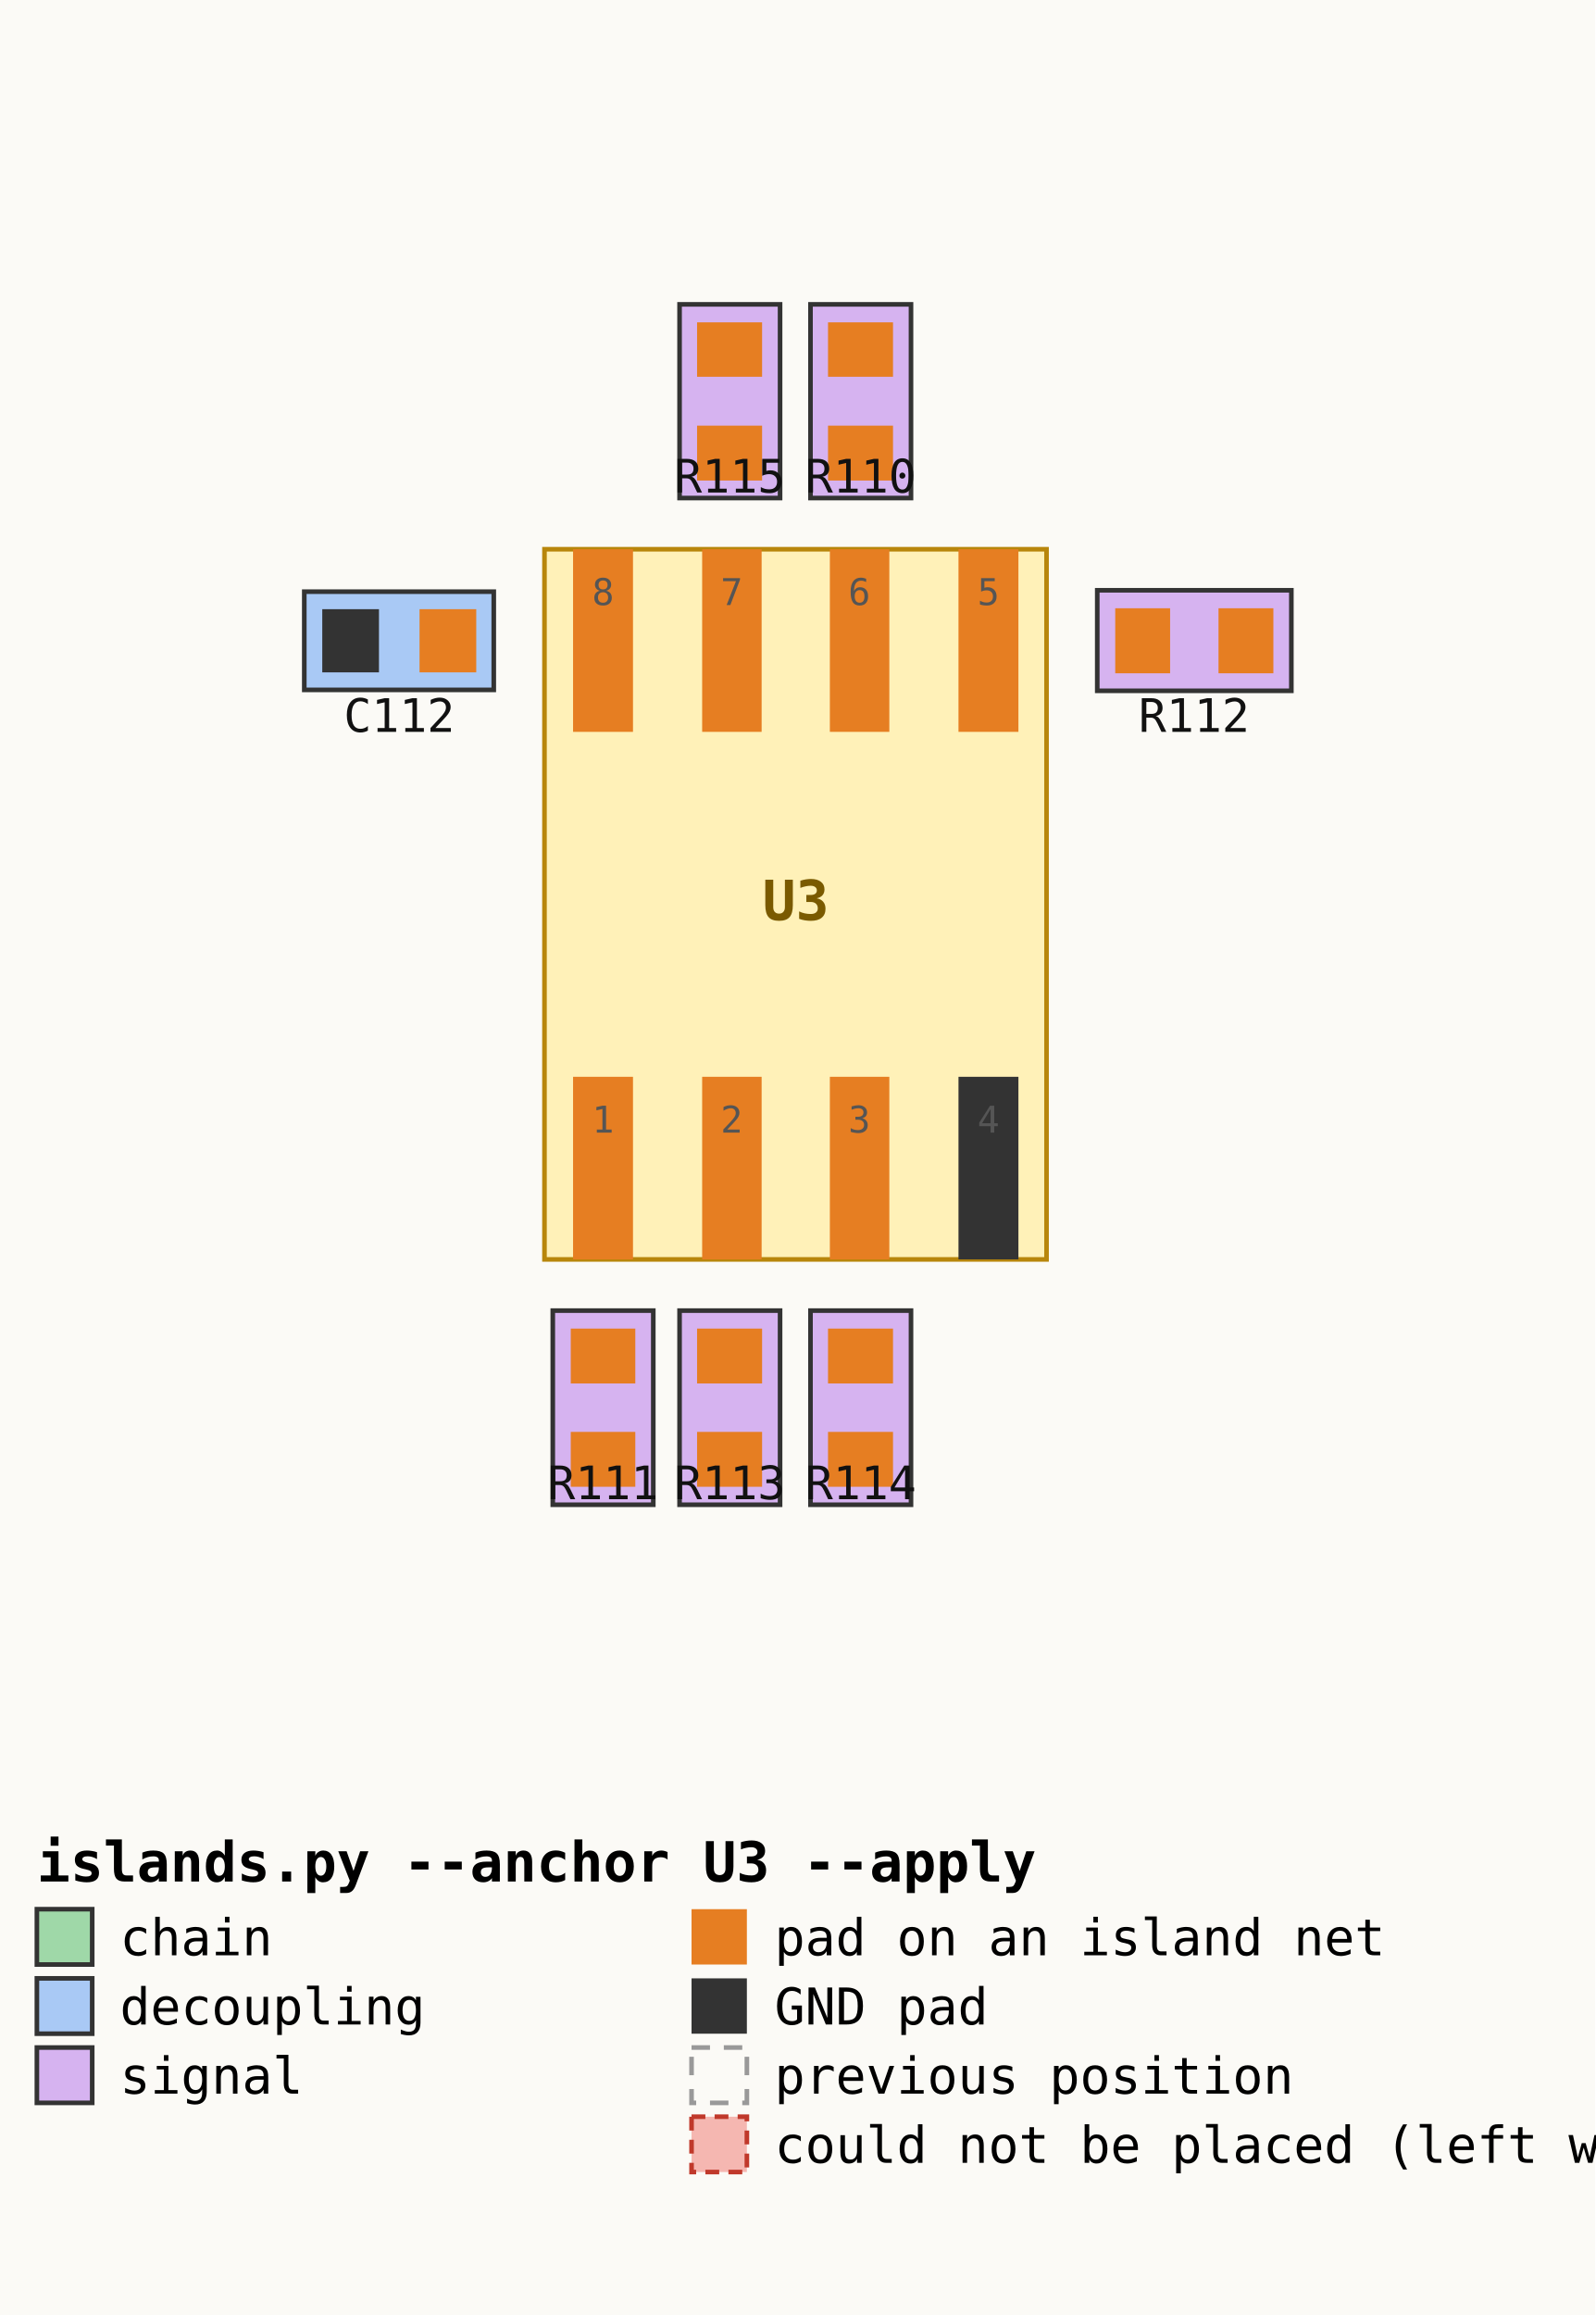
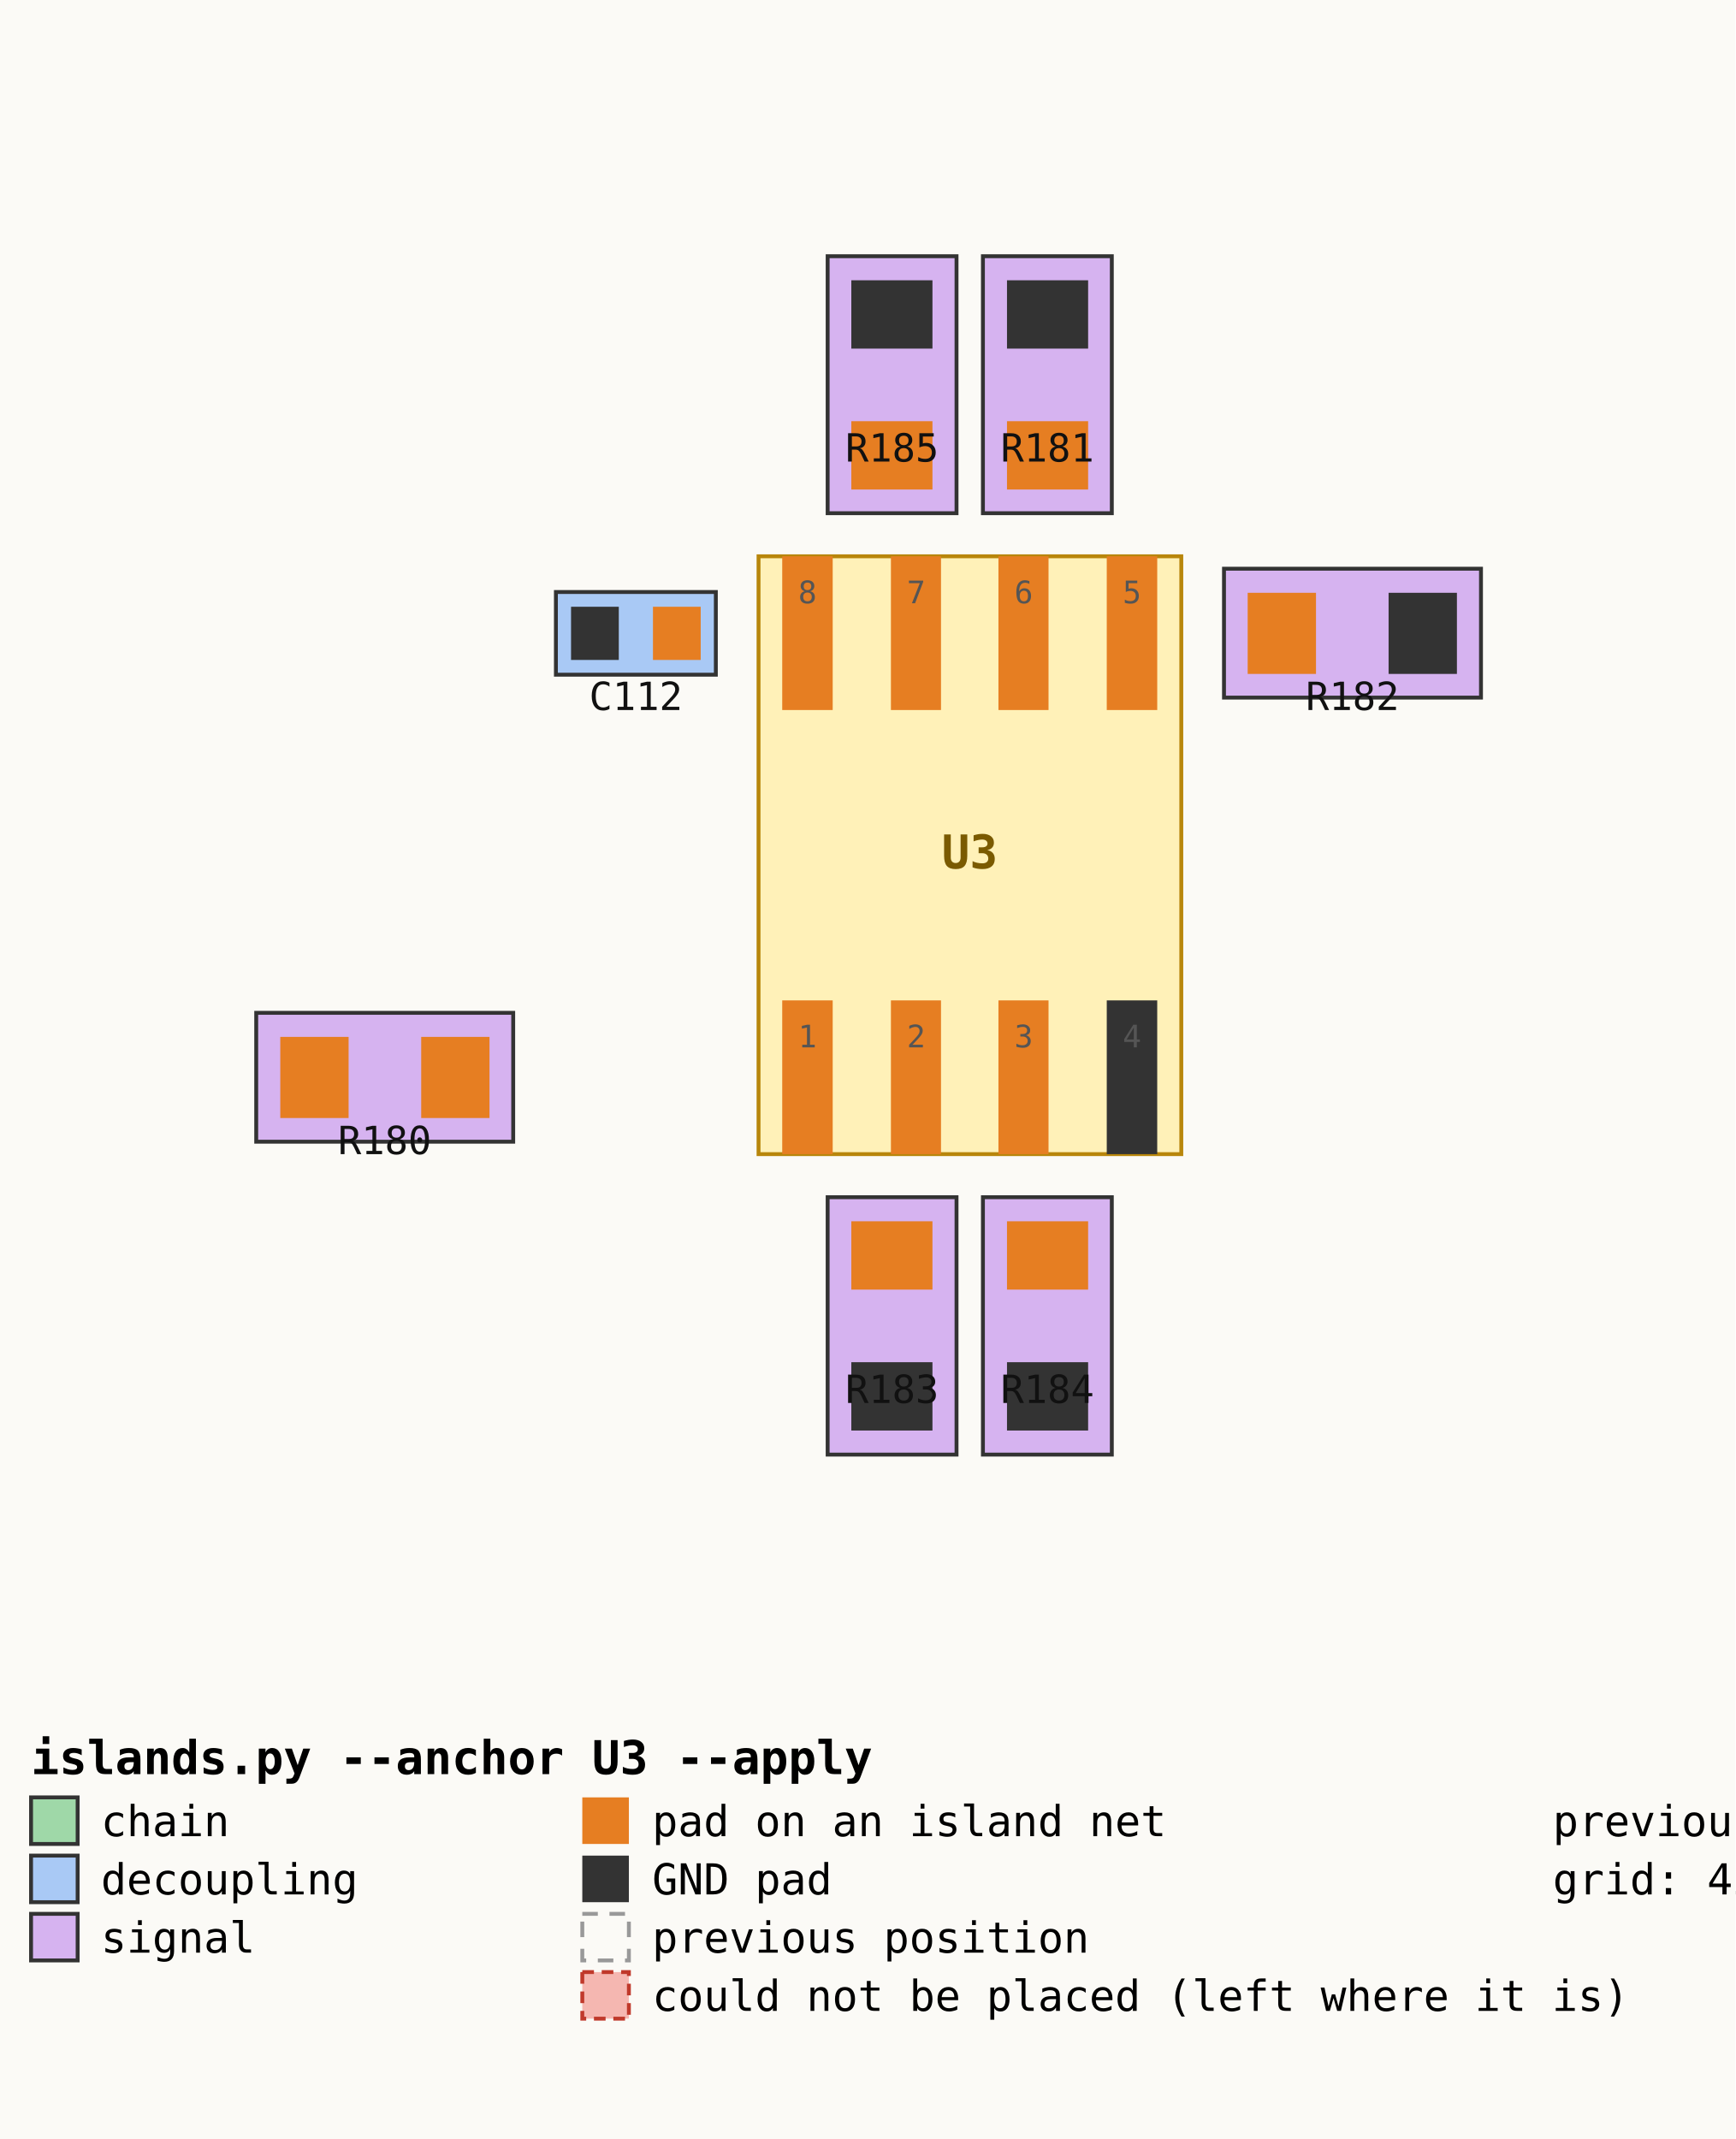
- <svg xmlns="http://www.w3.org/2000/svg" width="346" height="502" viewBox="0 0 346 502" font-family="monospace">
-   <rect x="0" y="0" width="346" height="502" fill="#fbfaf6" />
-   <rect x="-9470.9" y="-4367.1" width="2200.0" height="2200.0" fill="none" stroke="#000" stroke-width="2" />
-   <polygon points="2318.1,-2740.9 2427.0,-2740.9 2427.0,-2586.9 2318.1,-2586.9" fill="none" stroke="#b8860b" stroke-width="1" stroke-dasharray="4,3" />
-   <polygon points="118.1,119.1 227.0,119.1 227.0,273.1 118.1,273.1" fill="#fff1b8" stroke="#b8860b" stroke-width="1" />
-   <polygon points="124.3,233.5 137.3,233.5 137.3,273.1 124.3,273.1" fill="#e67e22" stroke="none" stroke-width="1" />
-   <text x="130.8" y="245.6" font-size="8" fill="#555" text-anchor="middle">1</text>
-   <polygon points="152.3,233.5 165.2,233.5 165.2,273.1 152.3,273.1" fill="#e67e22" stroke="none" stroke-width="1" />
-   <text x="158.7" y="245.6" font-size="8" fill="#555" text-anchor="middle">2</text>
-   <polygon points="180.0,233.5 192.9,233.5 192.9,273.1 180.0,273.1" fill="#e67e22" stroke="none" stroke-width="1" />
-   <text x="186.4" y="245.6" font-size="8" fill="#555" text-anchor="middle">3</text>
-   <polygon points="207.9,233.5 220.9,233.5 220.9,273.1 207.9,273.1" fill="#333" stroke="none" stroke-width="1" />
-   <text x="214.4" y="245.6" font-size="8" fill="#555" text-anchor="middle">4</text>
-   <polygon points="207.9,119.1 220.9,119.1 220.9,158.7 207.9,158.7" fill="#e67e22" stroke="none" stroke-width="1" />
-   <text x="214.4" y="131.2" font-size="8" fill="#555" text-anchor="middle">5</text>
-   <polygon points="180.0,119.1 192.9,119.1 192.9,158.7 180.0,158.7" fill="#e67e22" stroke="none" stroke-width="1" />
-   <text x="186.4" y="131.2" font-size="8" fill="#555" text-anchor="middle">6</text>
-   <polygon points="152.3,119.1 165.2,119.1 165.2,158.7 152.3,158.7" fill="#e67e22" stroke="none" stroke-width="1" />
-   <text x="158.7" y="131.2" font-size="8" fill="#555" text-anchor="middle">7</text>
-   <polygon points="124.3,119.1 137.3,119.1 137.3,158.7 124.3,158.7" fill="#e67e22" stroke="none" stroke-width="1" />
-   <text x="130.8" y="131.2" font-size="8" fill="#555" text-anchor="middle">8</text>
-   <text x="172.6" y="196.1" font-size="12" font-weight="bold" fill="#7a5a00" text-anchor="middle" dominant-baseline="middle">U3</text>
-   <polygon points="280.1,149.8 238.0,149.8 238.0,128.0 280.1,128.0" fill="#d6b3f0" stroke="#333" stroke-width="1" />
-   <polygon points="276.2,146.0 264.3,146.0 264.3,131.9 276.2,131.9" fill="#e67e22" stroke="none" stroke-width="1" />
-   <polygon points="253.8,146.0 241.9,146.0 241.9,131.9 253.8,131.9" fill="#e67e22" stroke="none" stroke-width="1" />
-   <text x="259.0" y="158.7" font-size="10" fill="#111" text-anchor="middle">R112</text>
-   <polygon points="169.2,66.0 169.2,108.0 147.4,108.0 147.4,66.0" fill="#d6b3f0" stroke="#333" stroke-width="1" />
-   <polygon points="165.3,69.9 165.3,81.7 151.2,81.7 151.2,69.9" fill="#e67e22" stroke="none" stroke-width="1" />
-   <polygon points="165.3,92.3 165.3,104.2 151.2,104.2 151.2,92.3" fill="#e67e22" stroke="none" stroke-width="1" />
-   <text x="158.3" y="106.8" font-size="10" fill="#111" text-anchor="middle">R115</text>
-   <polygon points="107.1,149.6 66.0,149.6 66.0,128.3 107.1,128.3" fill="#a9c9f5" stroke="#333" stroke-width="1" />
-   <polygon points="103.3,145.8 91.0,145.8 91.0,132.1 103.3,132.1" fill="#e67e22" stroke="none" stroke-width="1" />
-   <polygon points="82.2,145.8 69.9,145.8 69.9,132.1 82.2,132.1" fill="#333" stroke="none" stroke-width="1" />
-   <text x="86.6" y="158.7" font-size="10" fill="#111" text-anchor="middle">C112</text>
-   <polygon points="197.6,66.0 197.6,108.0 175.8,108.0 175.8,66.0" fill="#d6b3f0" stroke="#333" stroke-width="1" />
-   <polygon points="193.7,69.9 193.7,81.7 179.6,81.7 179.6,69.9" fill="#e67e22" stroke="none" stroke-width="1" />
-   <polygon points="193.7,92.3 193.7,104.2 179.6,104.2 179.6,92.3" fill="#e67e22" stroke="none" stroke-width="1" />
-   <text x="186.7" y="106.8" font-size="10" fill="#111" text-anchor="middle">R110</text>
-   <polygon points="175.8,326.3 175.8,284.2 197.6,284.2 197.6,326.3" fill="#d6b3f0" stroke="#333" stroke-width="1" />
-   <polygon points="179.6,322.4 179.6,310.5 193.7,310.5 193.7,322.4" fill="#e67e22" stroke="none" stroke-width="1" />
-   <polygon points="179.6,300.0 179.6,288.1 193.7,288.1 193.7,300.0" fill="#e67e22" stroke="none" stroke-width="1" />
-   <text x="186.7" y="325.1" font-size="10" fill="#111" text-anchor="middle">R114</text>
-   <polygon points="147.4,326.3 147.4,284.2 169.2,284.2 169.2,326.3" fill="#d6b3f0" stroke="#333" stroke-width="1" />
-   <polygon points="151.2,322.4 151.2,310.5 165.3,310.5 165.3,322.4" fill="#e67e22" stroke="none" stroke-width="1" />
-   <polygon points="151.2,300.0 151.2,288.1 165.3,288.1 165.3,300.0" fill="#e67e22" stroke="none" stroke-width="1" />
-   <text x="158.3" y="325.1" font-size="10" fill="#111" text-anchor="middle">R113</text>
-   <polygon points="119.9,326.3 119.9,284.2 141.7,284.2 141.7,326.3" fill="#d6b3f0" stroke="#333" stroke-width="1" />
-   <polygon points="123.8,322.4 123.8,310.5 137.8,310.5 137.8,322.4" fill="#e67e22" stroke="none" stroke-width="1" />
-   <polygon points="123.8,300.0 123.8,288.1 137.8,288.1 137.8,300.0" fill="#e67e22" stroke="none" stroke-width="1" />
-   <text x="130.8" y="325.1" font-size="10" fill="#111" text-anchor="middle">R111</text>
-   <text x="8" y="408" font-size="12" font-weight="bold">islands.py --anchor U3 --apply</text>
-   <rect x="8" y="414" width="12" height="12" fill="#9fd8a8" stroke="#333" />
-   <text x="26" y="424" font-size="11">chain</text>
-   <rect x="8" y="429" width="12" height="12" fill="#a9c9f5" stroke="#333" />
-   <text x="26" y="439" font-size="11">decoupling</text>
-   <rect x="8" y="444" width="12" height="12" fill="#d6b3f0" stroke="#333" />
-   <text x="26" y="454" font-size="11">signal</text>
-   <rect x="150" y="414" width="12" height="12" fill="#e67e22" />
-   <text x="168" y="424" font-size="11">pad on an island net</text>
-   <rect x="150" y="429" width="12" height="12" fill="#333" />
-   <text x="168" y="439" font-size="11">GND pad</text>
-   <rect x="150" y="444" width="12" height="12" fill="none" stroke="#999" stroke-dasharray="4,3" />
-   <text x="168" y="454" font-size="11">previous position</text>
-   <rect x="150" y="459" width="12" height="12" fill="#f5b7b1" stroke="#c0392b" stroke-dasharray="3,2" />
-   <text x="168" y="469" font-size="11">could not be placed (left where it is)</text>
-   <text x="400" y="424" font-size="11">previous positions out of view: R112, R115, C112, R110, R114, R113, R111</text>
-   <text x="400" y="439" font-size="11">grid: 460.5..476.2 x 228.5..246.3 mm, 22 px/mm</text>
+ <svg xmlns="http://www.w3.org/2000/svg" width="447" height="551" viewBox="0 0 447 551" font-family="monospace">
+   <rect x="0" y="0" width="447" height="551" fill="#fbfaf6" />
+   <rect x="-8766.9" y="-3930.0" width="2200.0" height="2200.0" fill="none" stroke="#000" stroke-width="2" />
+   <polygon points="6429.3,-1350.5 6538.2,-1350.5 6538.2,-1196.5 6429.3,-1196.5" fill="none" stroke="#b8860b" stroke-width="1" stroke-dasharray="4,3" />
+   <polygon points="195.4,143.3 304.3,143.3 304.3,297.3 195.4,297.3" fill="#fff1b8" stroke="#b8860b" stroke-width="1" />
+   <polygon points="201.5,257.7 214.5,257.7 214.5,297.3 201.5,297.3" fill="#e67e22" stroke="none" stroke-width="1" />
+   <text x="208.0" y="269.8" font-size="8" fill="#555" text-anchor="middle">1</text>
+   <polygon points="229.5,257.7 242.4,257.7 242.4,297.3 229.5,297.3" fill="#e67e22" stroke="none" stroke-width="1" />
+   <text x="236.0" y="269.8" font-size="8" fill="#555" text-anchor="middle">2</text>
+   <polygon points="257.2,257.7 270.1,257.7 270.1,297.3 257.2,297.3" fill="#e67e22" stroke="none" stroke-width="1" />
+   <text x="263.7" y="269.8" font-size="8" fill="#555" text-anchor="middle">3</text>
+   <polygon points="285.1,257.7 298.1,257.7 298.1,297.3 285.1,297.3" fill="#333" stroke="none" stroke-width="1" />
+   <text x="291.6" y="269.8" font-size="8" fill="#555" text-anchor="middle">4</text>
+   <polygon points="285.1,143.3 298.1,143.3 298.1,182.9 285.1,182.9" fill="#e67e22" stroke="none" stroke-width="1" />
+   <text x="291.6" y="155.4" font-size="8" fill="#555" text-anchor="middle">5</text>
+   <polygon points="257.2,143.3 270.1,143.3 270.1,182.9 257.2,182.9" fill="#e67e22" stroke="none" stroke-width="1" />
+   <text x="263.7" y="155.4" font-size="8" fill="#555" text-anchor="middle">6</text>
+   <polygon points="229.5,143.3 242.4,143.3 242.4,182.9 229.5,182.9" fill="#e67e22" stroke="none" stroke-width="1" />
+   <text x="236.0" y="155.4" font-size="8" fill="#555" text-anchor="middle">7</text>
+   <polygon points="201.5,143.3 214.5,143.3 214.5,182.9 201.5,182.9" fill="#e67e22" stroke="none" stroke-width="1" />
+   <text x="208.0" y="155.4" font-size="8" fill="#555" text-anchor="middle">8</text>
+   <text x="249.8" y="220.3" font-size="12" font-weight="bold" fill="#7a5a00" text-anchor="middle" dominant-baseline="middle">U3</text>
+   <polygon points="213.2,132.2 213.2,66.0 246.4,66.0 246.4,132.2" fill="#d6b3f0" stroke="#333" stroke-width="1" />
+   <polygon points="219.3,126.1 219.3,108.5 240.2,108.5 240.2,126.1" fill="#e67e22" stroke="none" stroke-width="1" />
+   <polygon points="219.3,89.8 219.3,72.2 240.2,72.2 240.2,89.8" fill="#333" stroke="none" stroke-width="1" />
+   <text x="229.8" y="118.9" font-size="10" fill="#111" text-anchor="middle">R185</text>
+   <polygon points="66.0,260.9 132.2,260.9 132.2,294.1 66.0,294.1" fill="#d6b3f0" stroke="#333" stroke-width="1" />
+   <polygon points="72.2,267.1 89.8,267.1 89.8,288.0 72.2,288.0" fill="#e67e22" stroke="none" stroke-width="1" />
+   <polygon points="108.5,267.1 126.1,267.1 126.1,288.0 108.5,288.0" fill="#e67e22" stroke="none" stroke-width="1" />
+   <text x="99.1" y="297.3" font-size="10" fill="#111" text-anchor="middle">R180</text>
+   <polygon points="253.2,132.2 253.2,66.0 286.4,66.0 286.4,132.2" fill="#d6b3f0" stroke="#333" stroke-width="1" />
+   <polygon points="259.4,126.1 259.4,108.5 280.3,108.5 280.3,126.1" fill="#e67e22" stroke="none" stroke-width="1" />
+   <polygon points="259.4,89.8 259.4,72.2 280.3,72.2 280.3,89.8" fill="#333" stroke="none" stroke-width="1" />
+   <text x="269.8" y="118.9" font-size="10" fill="#111" text-anchor="middle">R181</text>
+   <polygon points="184.4,173.8 143.2,173.8 143.2,152.5 184.4,152.5" fill="#a9c9f5" stroke="#333" stroke-width="1" />
+   <polygon points="180.5,170.0 168.2,170.0 168.2,156.3 180.5,156.3" fill="#e67e22" stroke="none" stroke-width="1" />
+   <polygon points="159.4,170.0 147.1,170.0 147.1,156.3 159.4,156.3" fill="#333" stroke="none" stroke-width="1" />
+   <text x="163.8" y="182.9" font-size="10" fill="#111" text-anchor="middle">C112</text>
+   <polygon points="315.3,146.5 381.5,146.5 381.5,179.7 315.3,179.7" fill="#d6b3f0" stroke="#333" stroke-width="1" />
+   <polygon points="321.4,152.7 339.0,152.7 339.0,173.6 321.4,173.6" fill="#e67e22" stroke="none" stroke-width="1" />
+   <polygon points="357.7,152.7 375.3,152.7 375.3,173.6 357.7,173.6" fill="#333" stroke="none" stroke-width="1" />
+   <text x="348.4" y="182.9" font-size="10" fill="#111" text-anchor="middle">R182</text>
+   <polygon points="246.4,308.4 246.4,374.7 213.2,374.7 213.2,308.4" fill="#d6b3f0" stroke="#333" stroke-width="1" />
+   <polygon points="240.2,314.6 240.2,332.2 219.3,332.2 219.3,314.6" fill="#e67e22" stroke="none" stroke-width="1" />
+   <polygon points="240.2,350.9 240.2,368.5 219.3,368.5 219.3,350.9" fill="#333" stroke="none" stroke-width="1" />
+   <text x="229.8" y="361.4" font-size="10" fill="#111" text-anchor="middle">R183</text>
+   <polygon points="286.4,308.4 286.4,374.7 253.2,374.7 253.2,308.4" fill="#d6b3f0" stroke="#333" stroke-width="1" />
+   <polygon points="280.3,314.6 280.3,332.2 259.4,332.2 259.4,314.6" fill="#e67e22" stroke="none" stroke-width="1" />
+   <polygon points="280.3,350.9 280.3,368.5 259.4,368.5 259.4,350.9" fill="#333" stroke="none" stroke-width="1" />
+   <text x="269.8" y="361.4" font-size="10" fill="#111" text-anchor="middle">R184</text>
+   <text x="8" y="457" font-size="12" font-weight="bold">islands.py --anchor U3 --apply</text>
+   <rect x="8" y="463" width="12" height="12" fill="#9fd8a8" stroke="#333" />
+   <text x="26" y="473" font-size="11">chain</text>
+   <rect x="8" y="478" width="12" height="12" fill="#a9c9f5" stroke="#333" />
+   <text x="26" y="488" font-size="11">decoupling</text>
+   <rect x="8" y="493" width="12" height="12" fill="#d6b3f0" stroke="#333" />
+   <text x="26" y="503" font-size="11">signal</text>
+   <rect x="150" y="463" width="12" height="12" fill="#e67e22" />
+   <text x="168" y="473" font-size="11">pad on an island net</text>
+   <rect x="150" y="478" width="12" height="12" fill="#333" />
+   <text x="168" y="488" font-size="11">GND pad</text>
+   <rect x="150" y="493" width="12" height="12" fill="none" stroke="#999" stroke-dasharray="4,3" />
+   <text x="168" y="503" font-size="11">previous position</text>
+   <rect x="150" y="508" width="12" height="12" fill="#f5b7b1" stroke="#c0392b" stroke-dasharray="3,2" />
+   <text x="168" y="518" font-size="11">could not be placed (left where it is)</text>
+   <text x="400" y="473" font-size="11">previous positions out of view: R185, R180, R181, C112, R182, R183, R184</text>
+   <text x="400" y="488" font-size="11">grid: 428.5..448.8 x 208.6..228.7 mm, 22 px/mm</text>
</svg>
